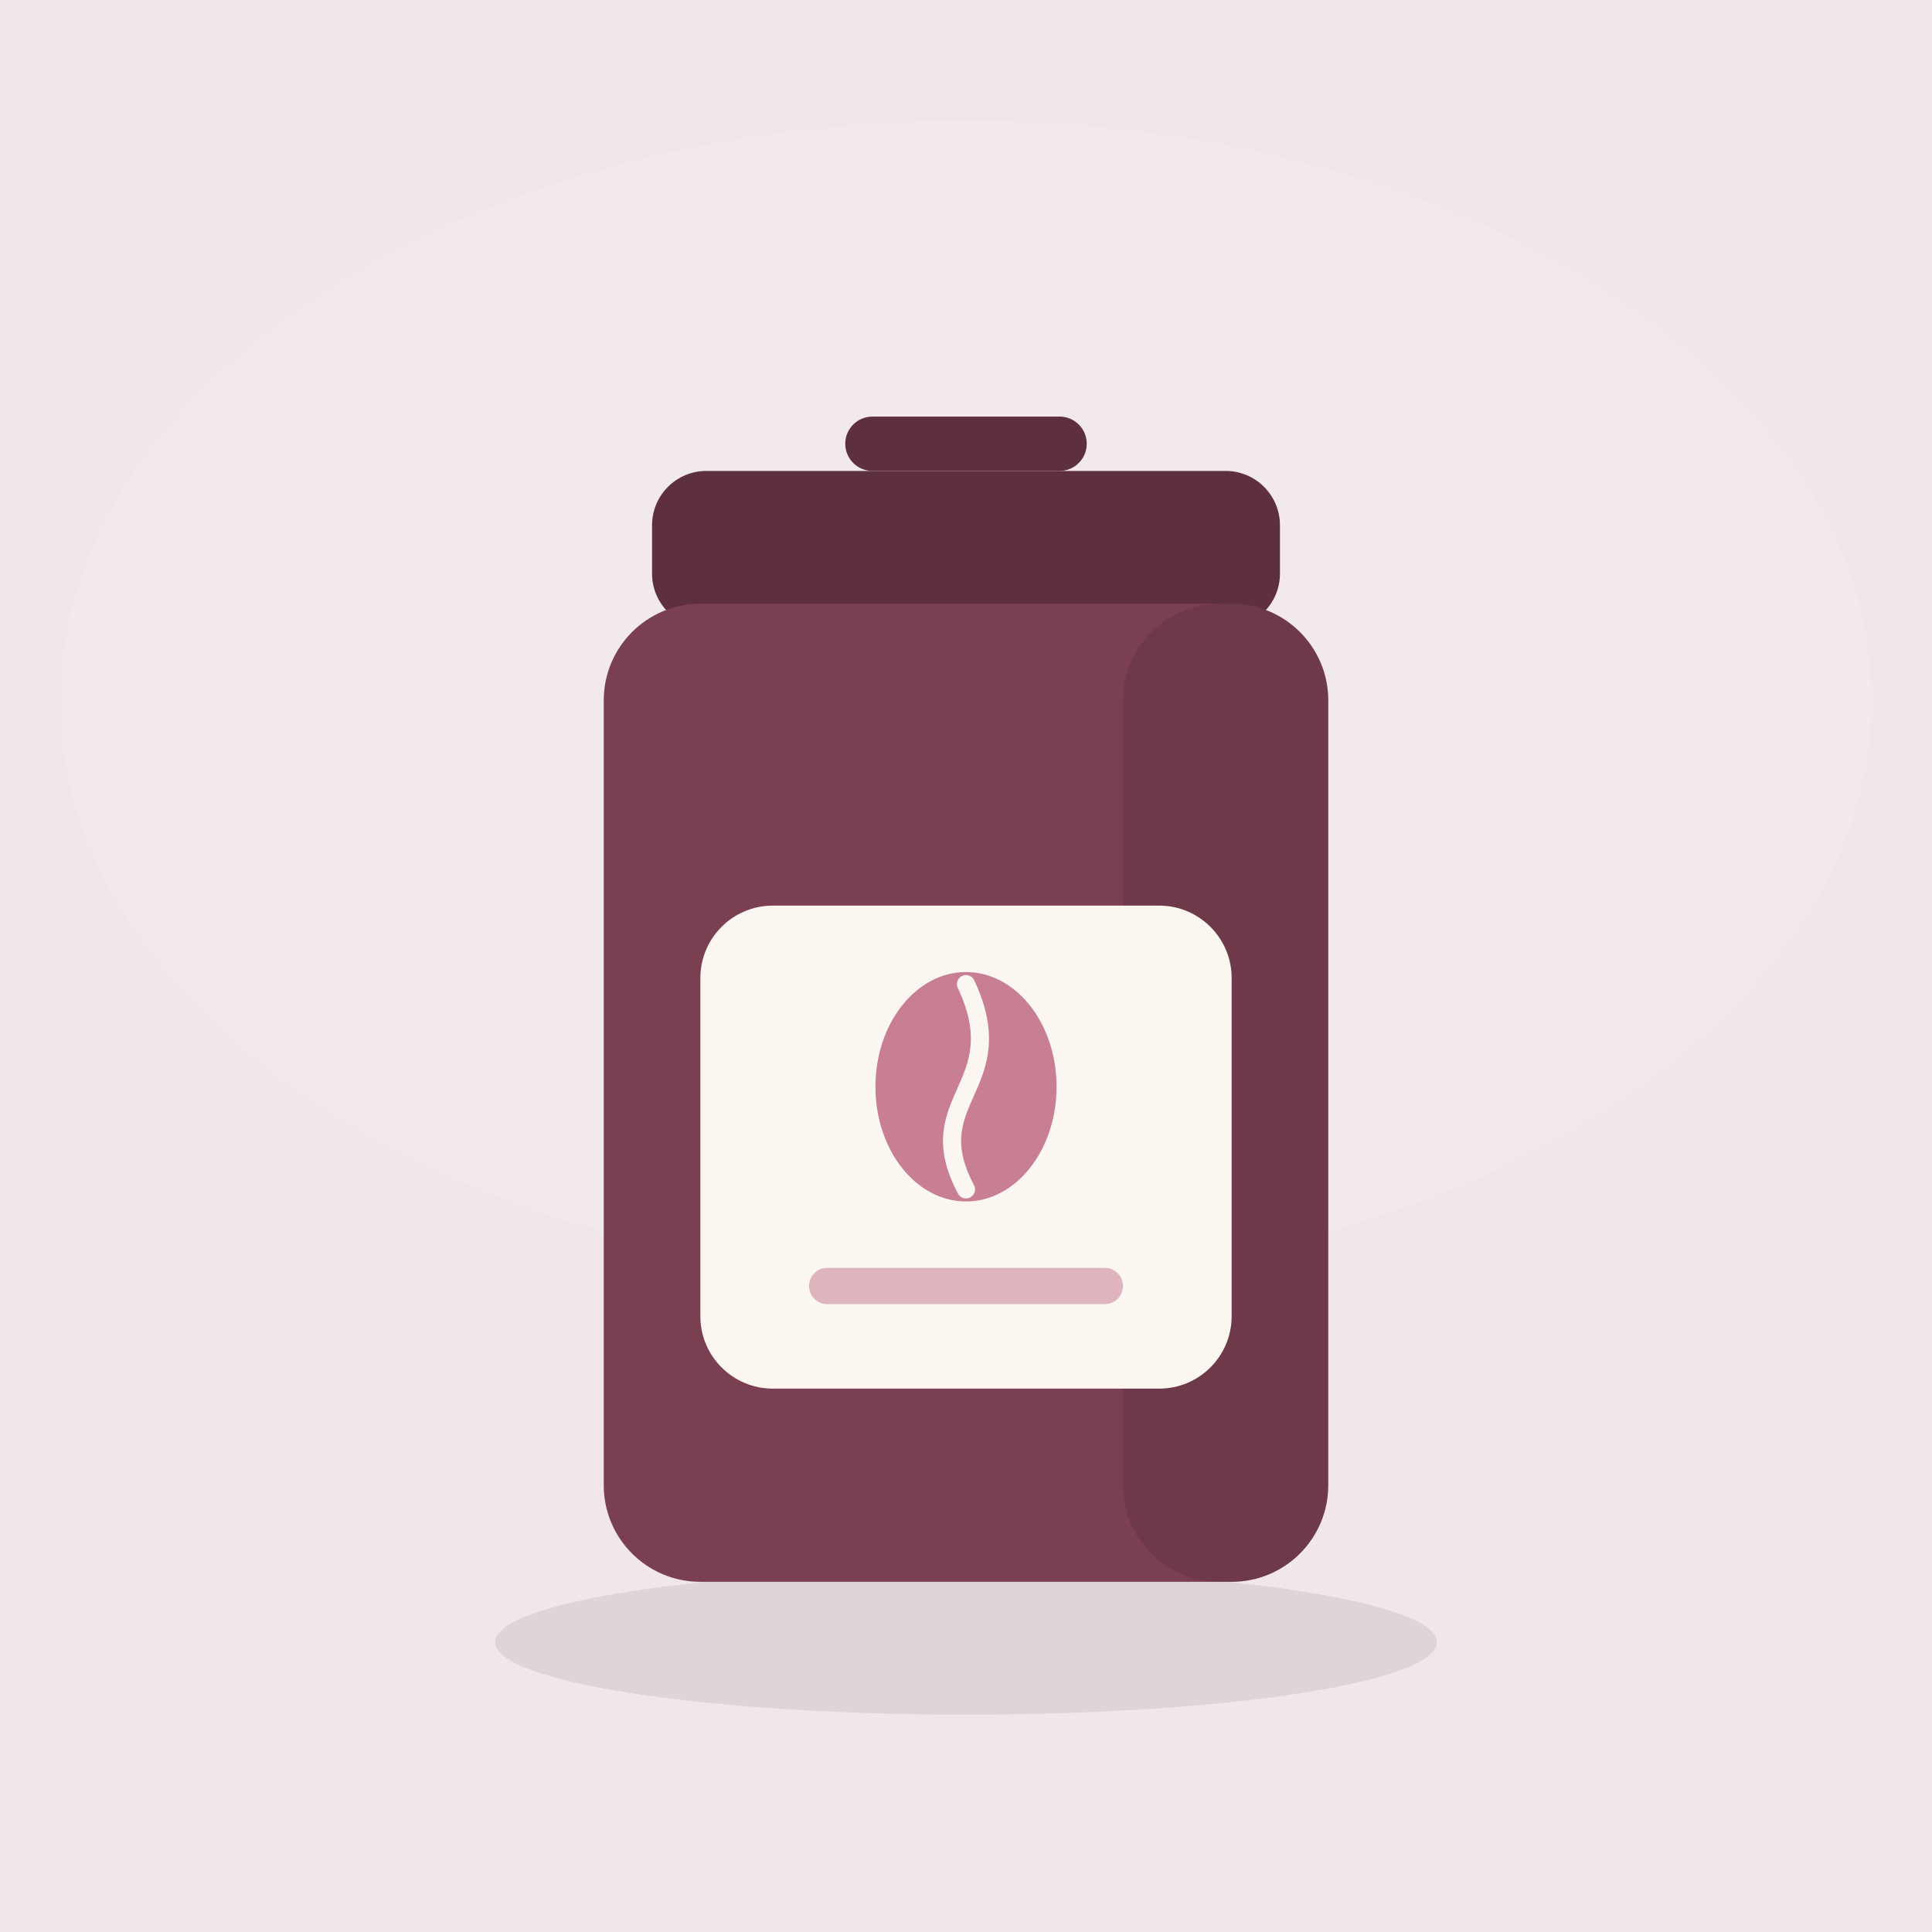
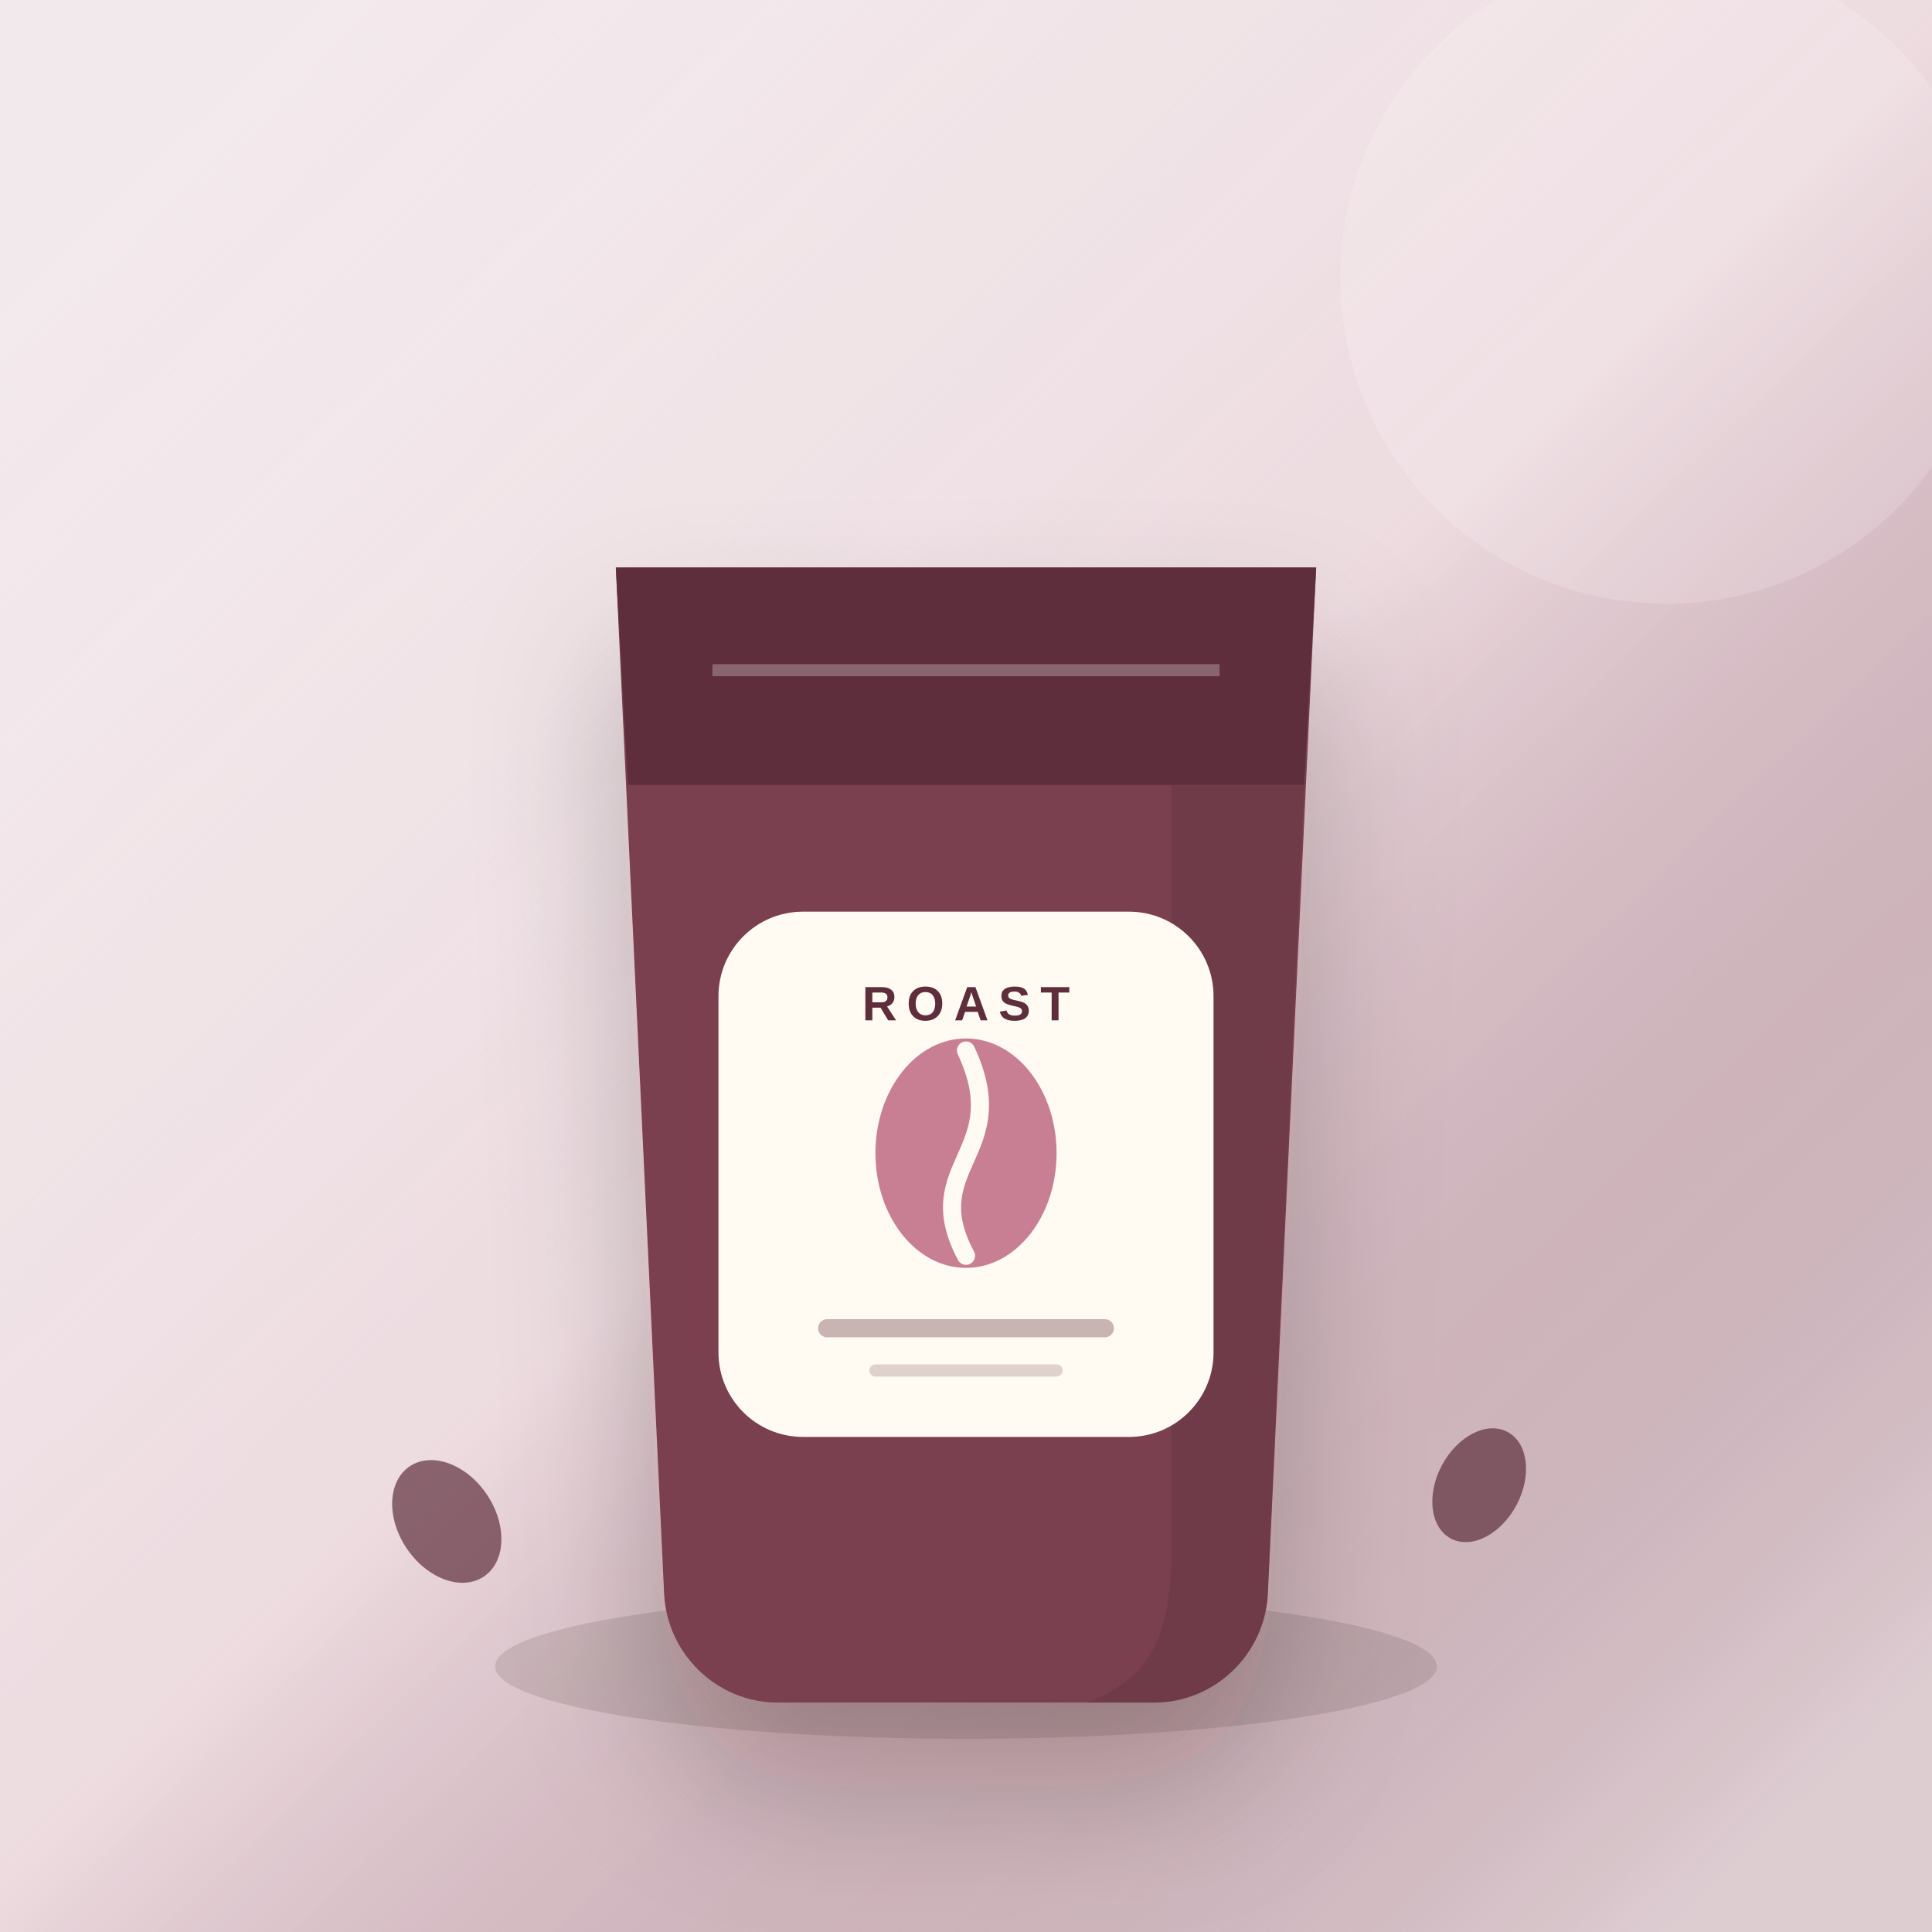
<svg xmlns="http://www.w3.org/2000/svg" viewBox="0 0 320 320" role="img" aria-label="Coffee">
-   <rect width="320" height="320" fill="#f1e7e9" />
-   <ellipse cx="160" cy="116" rx="150" ry="96" fill="#ffffff" opacity="0.10" />
-   <ellipse cx="160" cy="272" rx="78" ry="12" fill="#000000" opacity="0.08" />
-   <rect x="108" y="78" width="104" height="26" rx="9" fill="#5e2f3d" />
-   <rect x="140" y="69" width="40" height="9" rx="4.5" fill="#5e2f3d" />
-   <rect x="100" y="100" width="120" height="162" rx="16" fill="#7a3f50" />
-   <rect x="186" y="100" width="34" height="162" rx="16" fill="#000000" opacity="0.10" />
-   <rect x="116" y="150" width="88" height="80" rx="12" fill="#fbf7f0" />
-   <ellipse cx="160" cy="180" rx="15" ry="19" fill="#c97f93" />
-   <path d="M160 163 C168 180 152 182 160 197" stroke="#fbf7f0" stroke-width="3" fill="none" stroke-linecap="round" />
-   <rect x="134" y="210" width="52" height="6" rx="3" fill="#c97f93" opacity="0.55" />
+   <defs>
+     <linearGradient id="stage" x1="24" y1="18" x2="296" y2="302" gradientUnits="userSpaceOnUse">
+       <stop stop-color="#ffffff" stop-opacity="0.48" />
+       <stop offset="0.5" stop-color="#f1e7e9" />
+       <stop offset="1" stop-color="#7a3f50" stop-opacity="0.14" />
+     </linearGradient>
+     <radialGradient id="glow" cx="0" cy="0" r="1" gradientTransform="translate(86 58) rotate(48) scale(196)">
+       <stop stop-color="#c97f93" stop-opacity="0.24" />
+       <stop offset="1" stop-color="#c97f93" stop-opacity="0" />
+     </radialGradient>
+     <filter id="shadow" x="-30%" y="-30%" width="160%" height="180%">
+       <feDropShadow dx="0" dy="14" stdDeviation="12" flood-color="#1c120c" flood-opacity="0.22" />
+     </filter>
+   </defs>
+   <rect width="320" height="320" fill="url(#stage)" />
+   <rect width="320" height="320" fill="url(#glow)" />
+   <circle cx="276" cy="46" r="54" fill="#ffffff" opacity="0.16" />
+   <ellipse cx="160" cy="276" rx="78" ry="12" fill="#1c120c" opacity="0.12" />
+   <g filter="url(#shadow)">
+     <path d="M102 94h116l-8 170c-.5 10-8.8 18-18.8 18h-62.4c-10 0-18.3-8-18.8-18L102 94Z" fill="#7a3f50" />
+     <path d="M102 94h116l-2 36H104l-2-36Z" fill="#5e2f3d" />
+     <path d="M118 111h84" stroke="#ffffff" stroke-opacity="0.26" stroke-width="2" />
+     <path d="M194 130h22l-6 134c-.5 10-8.8 18-18.8 18H180c11-4 14-12 14-25V130Z" fill="#000000" opacity="0.08" />
+     <rect x="119" y="151" width="82" height="87" rx="14" fill="#fffaf2" />
+     <text x="160" y="169" text-anchor="middle" fill="#5e2f3d" font-size="8" font-family="Arial, sans-serif" font-weight="700" letter-spacing="1.6">ROAST</text>
+     <ellipse cx="160" cy="191" rx="15" ry="19" fill="#c97f93" />
+     <path d="M160 174c8 17-8 19 0 34" stroke="#fffaf2" stroke-width="3" fill="none" stroke-linecap="round" />
+     <path d="M137 220h46" stroke="#5e2f3d" stroke-opacity="0.34" stroke-width="3" stroke-linecap="round" />
+     <path d="M145 227h30" stroke="#5e2f3d" stroke-opacity="0.2" stroke-width="2" stroke-linecap="round" />
+   </g>
+   <g fill="#5e2f3d" opacity="0.7">
+     <ellipse cx="74" cy="252" rx="8" ry="11" transform="rotate(-34 74 252)" />
+     <ellipse cx="245" cy="246" rx="7" ry="10" transform="rotate(28 245 246)" />
+   </g>
</svg>
